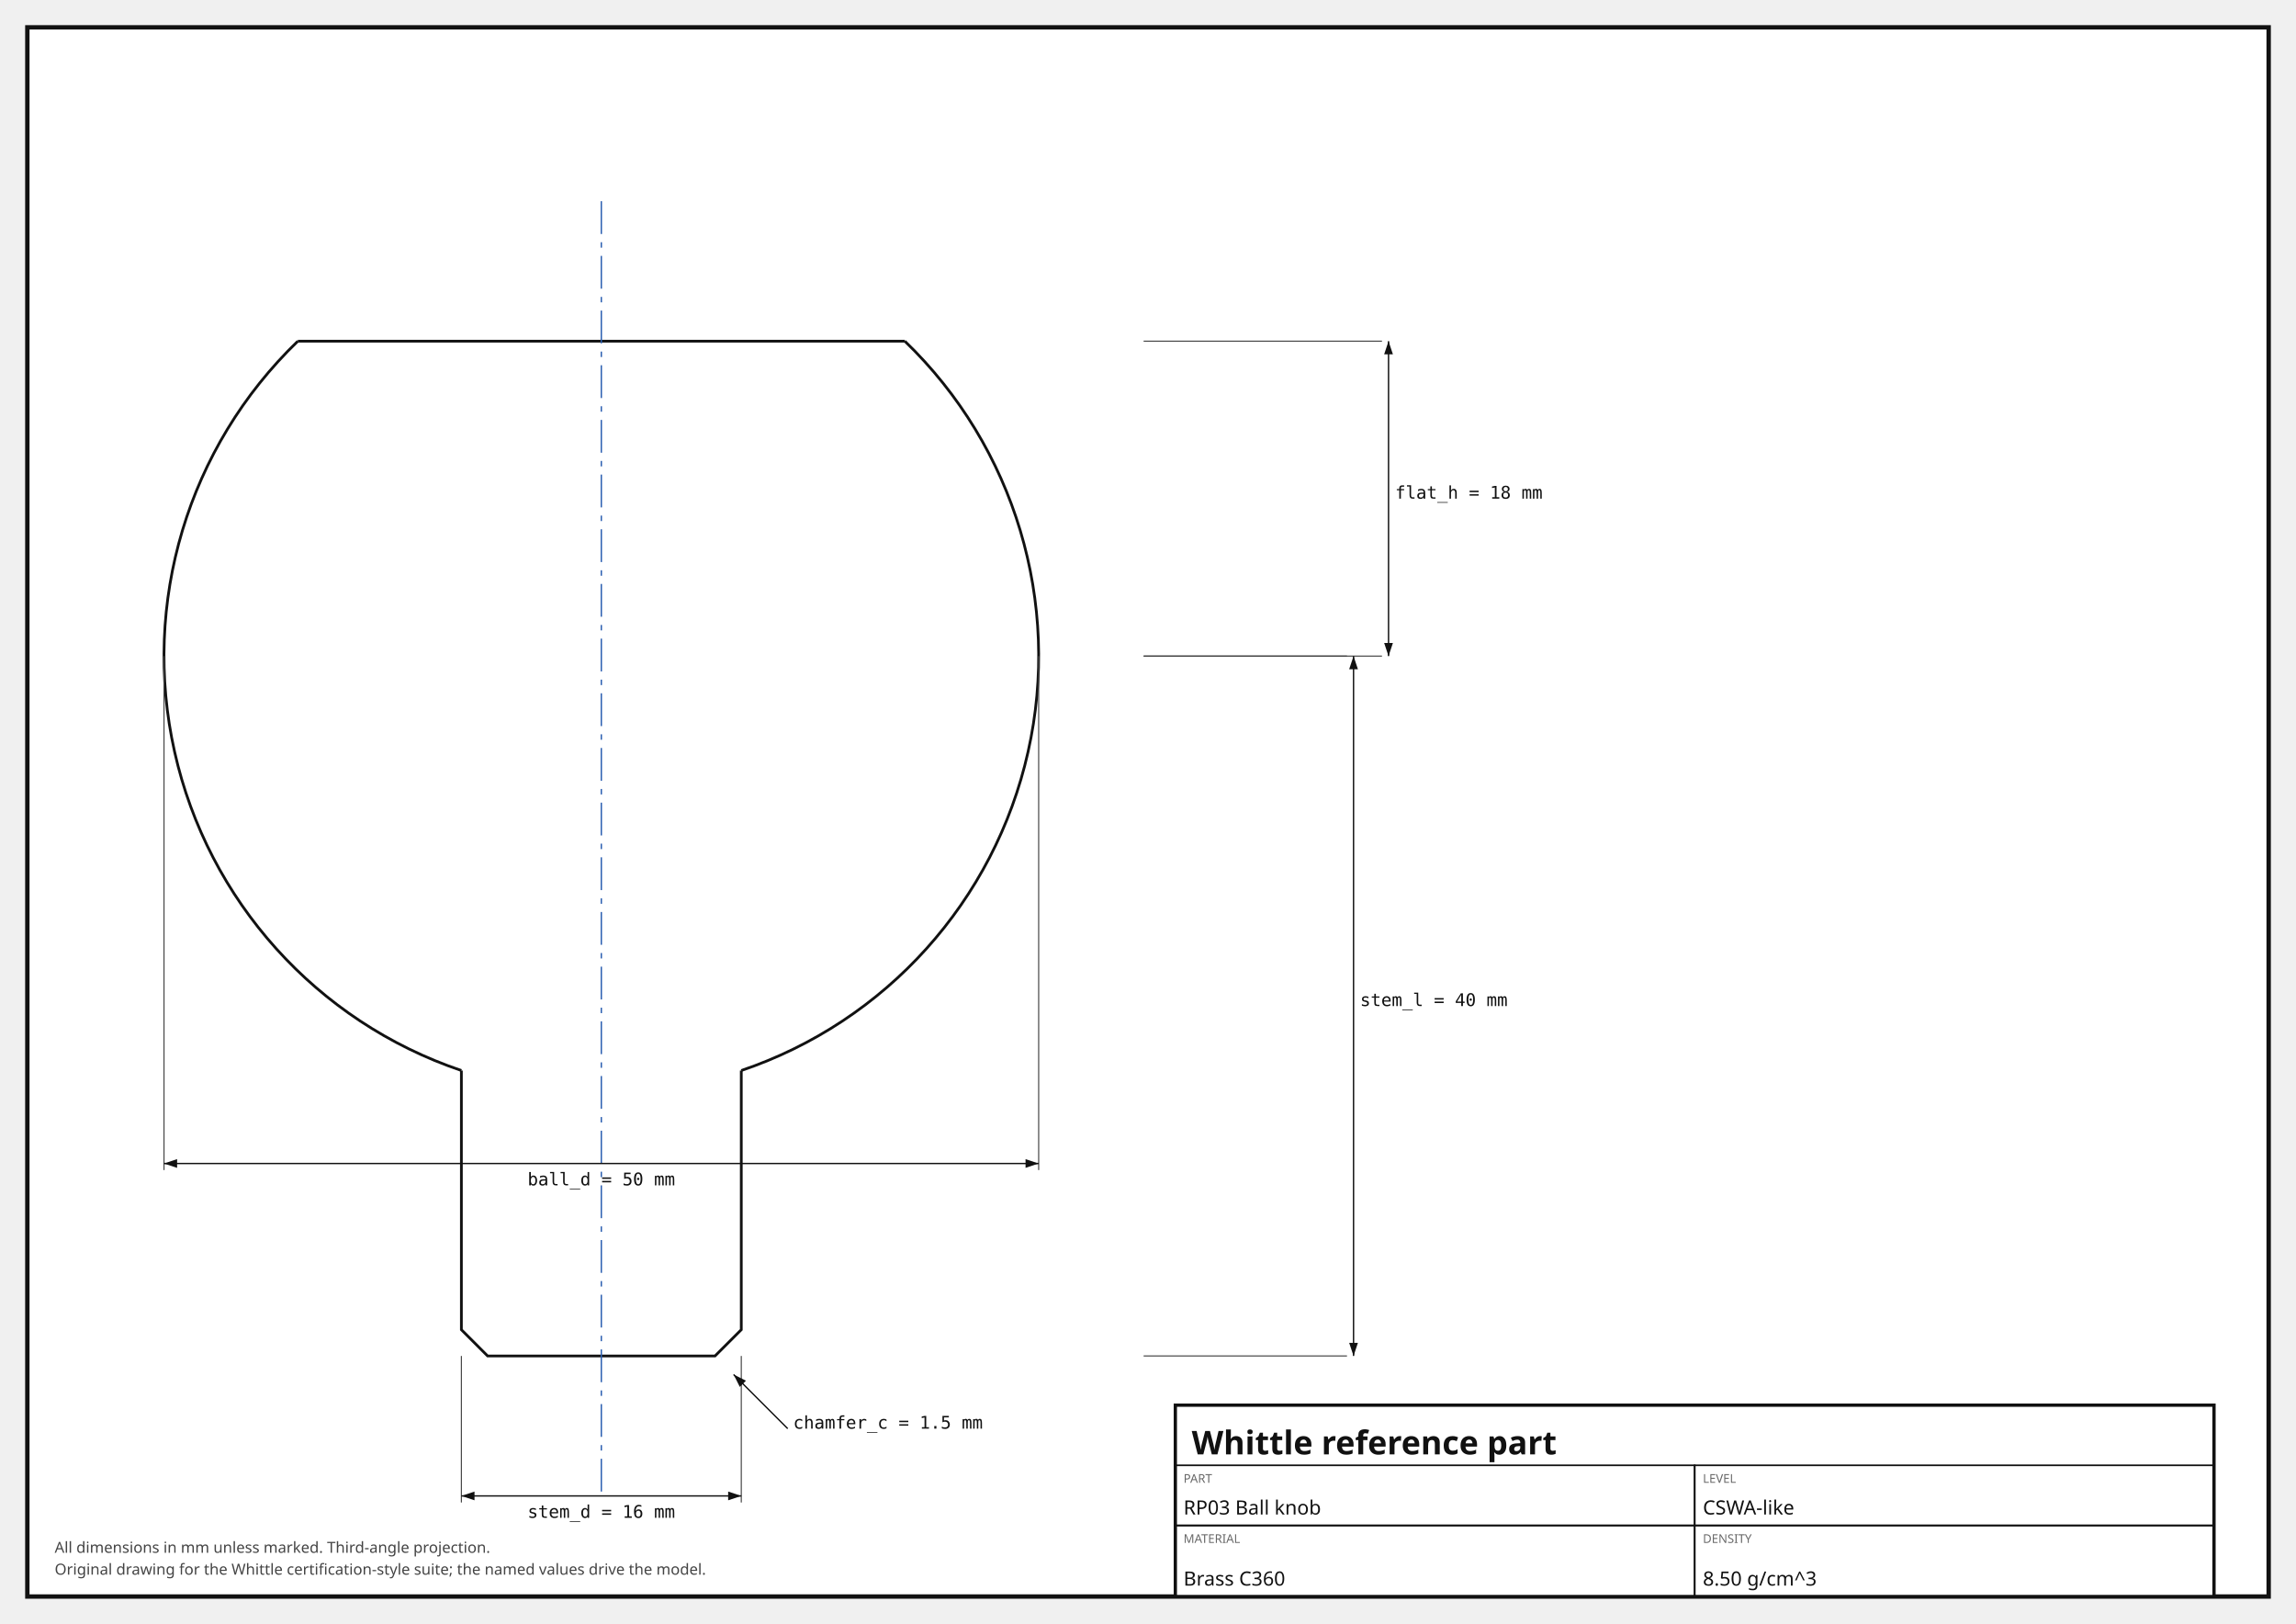
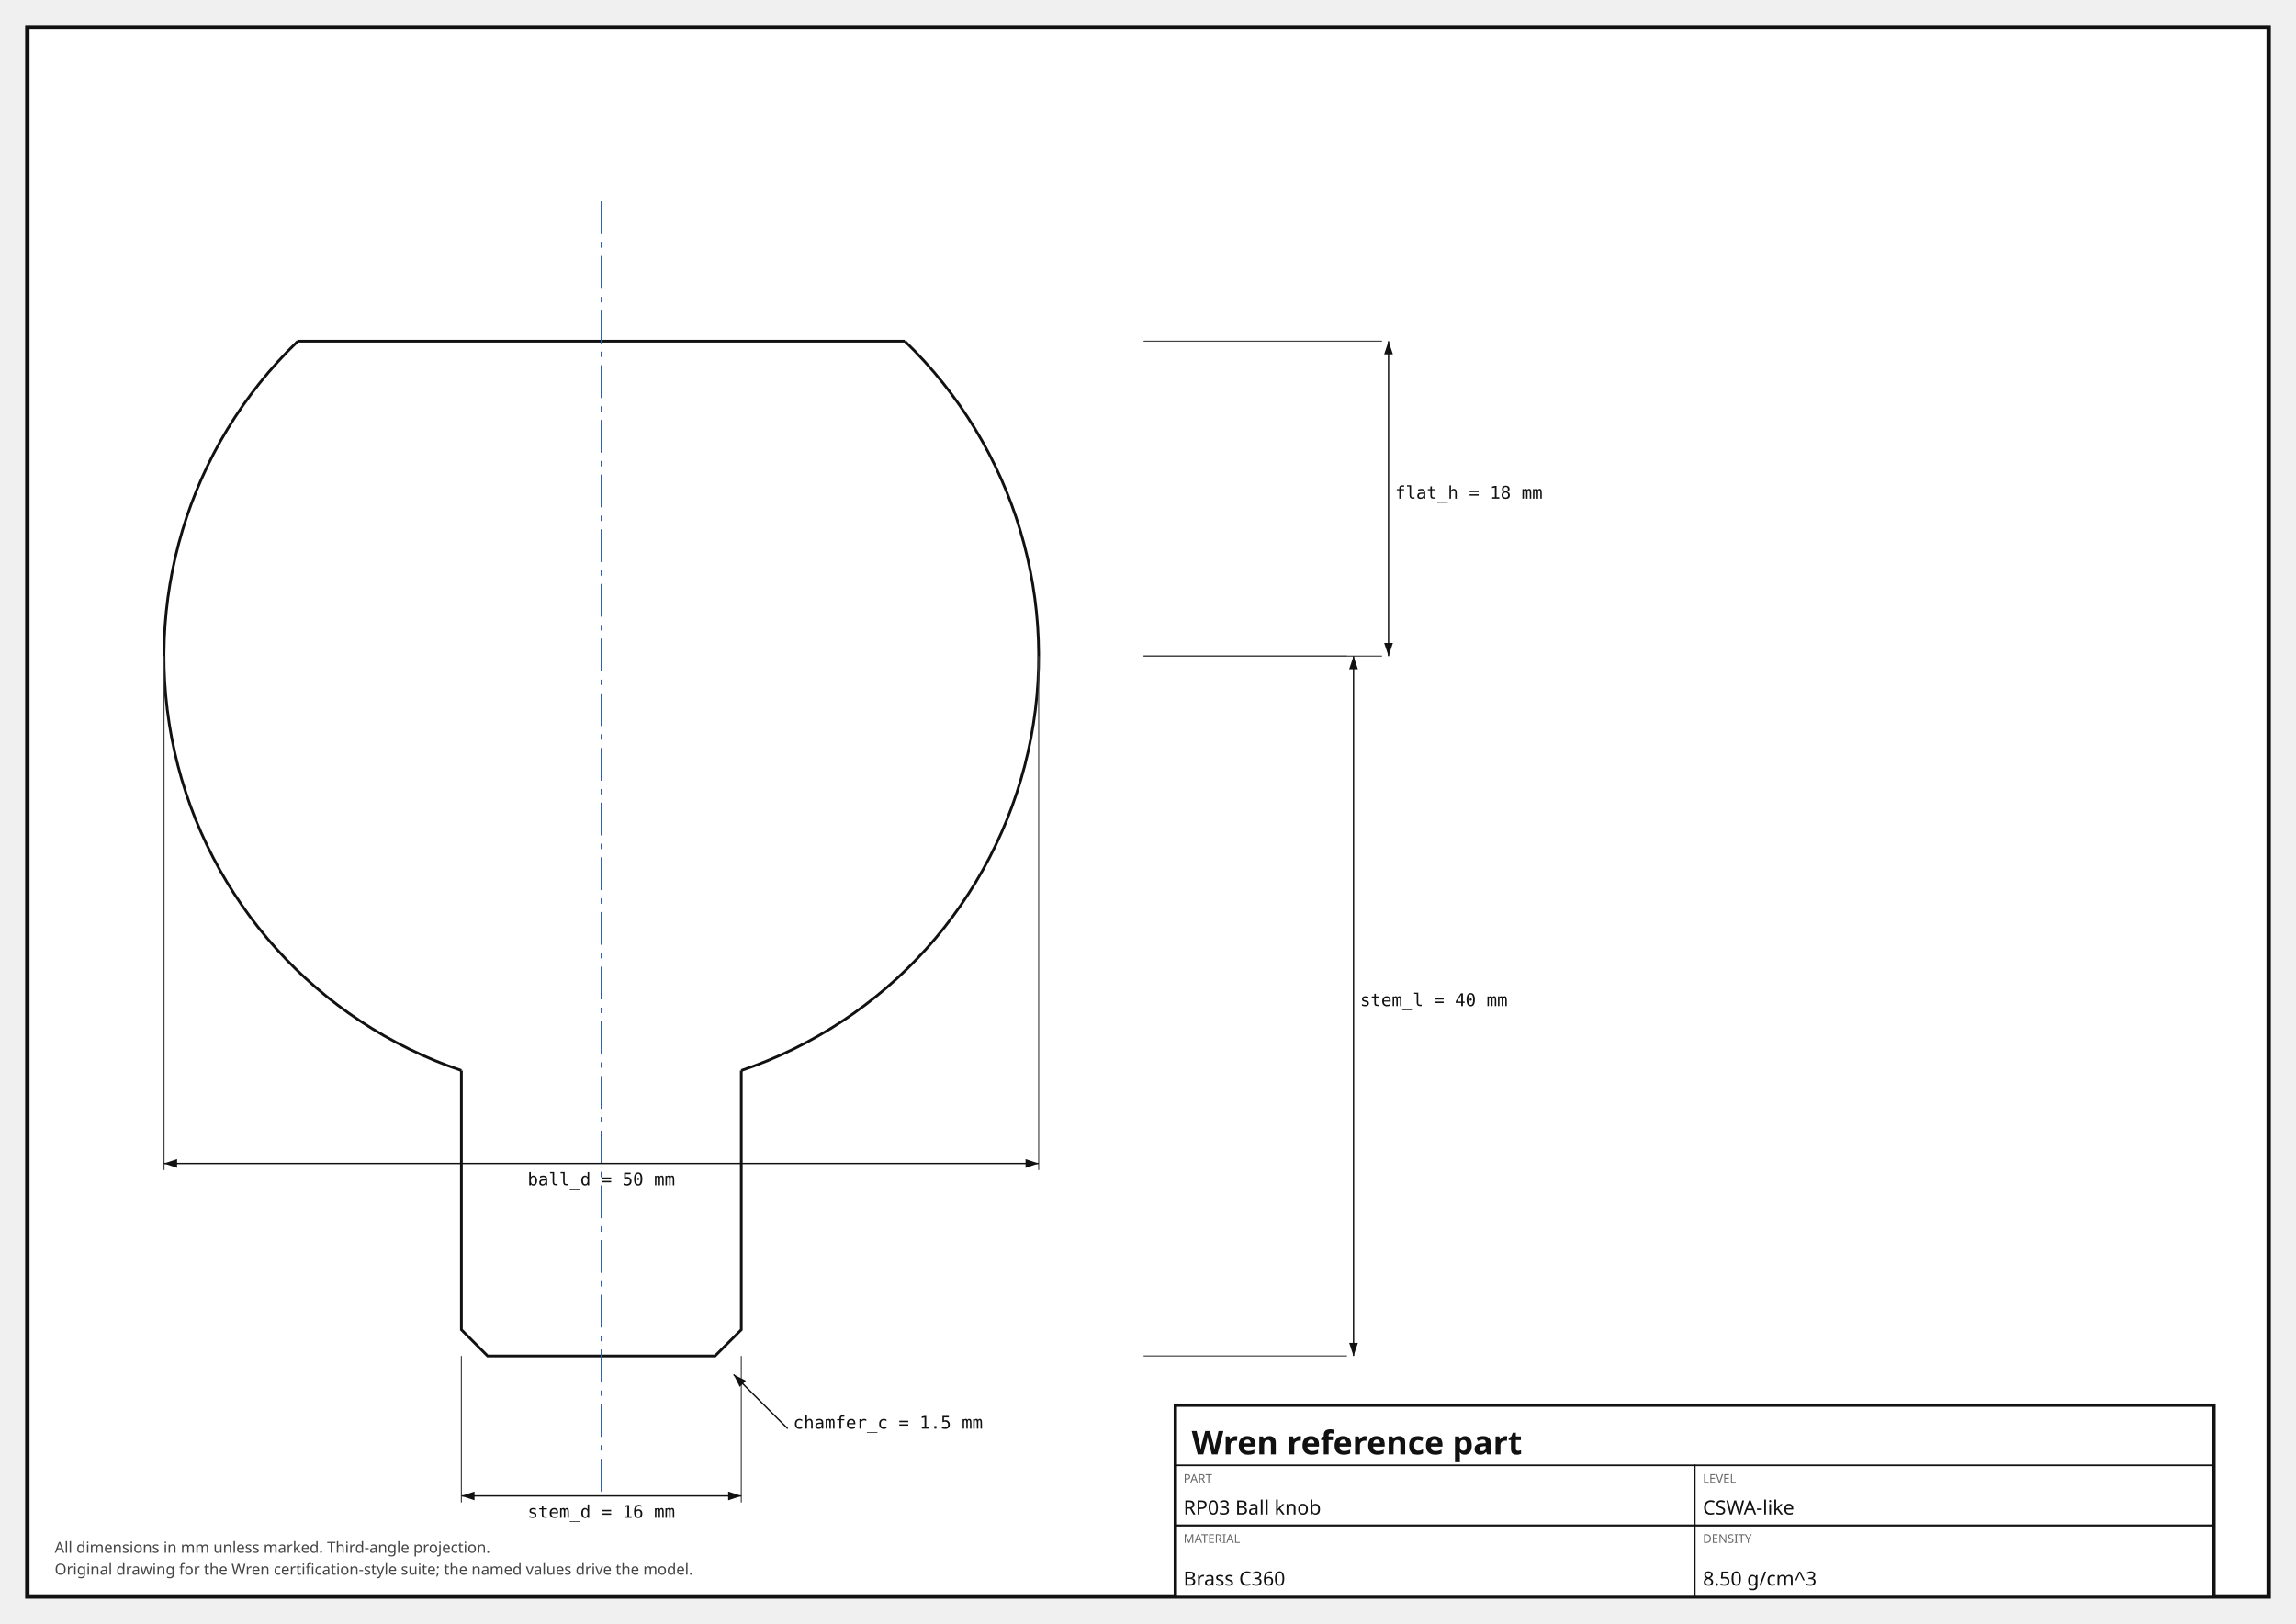
<svg xmlns="http://www.w3.org/2000/svg" viewBox="0 0 420 297" width="420mm" height="297mm" data-part="RP03">
  <rect x="5" y="5" width="410" height="287" fill="#fff" stroke="#111" stroke-width="0.8" />
  <g data-view="Front">
    <text x="30" y="-1.6" font-size="3.6" font-family="sans-serif" font-weight="bold" fill="#111">Front</text>
    <path d="M54.482 62.4 A80 80 0 0 0 84.4 195.793" stroke="#111" stroke-width="0.5" fill="none" />
    <path d="M135.6 195.793 A80 80 0 0 0 165.518 62.4" stroke="#111" stroke-width="0.5" fill="none" />
    <line x1="54.482" y1="62.4" x2="165.518" y2="62.4" stroke="#111" stroke-width="0.5" fill="none" />
    <path d="M84.4 195.793 L84.4 243.2 L89.2 248 L130.8 248 L135.6 243.2 L135.6 195.793" stroke="#111" stroke-width="0.5" fill="none" />
    <line x1="110" y1="36.8" x2="110" y2="273.6" stroke="#2a5db0" stroke-width="0.25" stroke-dasharray="6 1.5 1 1.5" fill="none" />
    <line x1="209.2" y1="120" x2="252.8" y2="120" stroke="#444" stroke-width="0.2" />
    <line x1="209.2" y1="62.4" x2="252.8" y2="62.4" stroke="#444" stroke-width="0.2" />
    <line x1="254" y1="120" x2="254" y2="62.4" stroke="#111" stroke-width="0.25" />
    <path d="M254 120 L253.2 117.6 L254.8 117.6 Z" fill="#111" />
    <path d="M254 62.4 L254.8 64.8 L253.2 64.8 Z" fill="#111" />
    <text data-dim="flat_h" data-value="18" x="255.2" y="91.2" text-anchor="start" font-size="3.2" font-family="monospace" fill="#111">flat_h = 18 mm</text>
    <line x1="30" y1="120" x2="30" y2="214" stroke="#444" stroke-width="0.2" />
    <line x1="190" y1="120" x2="190" y2="214" stroke="#444" stroke-width="0.2" />
    <line x1="30" y1="212.8" x2="190" y2="212.8" stroke="#111" stroke-width="0.25" />
    <path d="M30 212.8 L32.4 212 L32.4 213.6 Z" fill="#111" />
    <path d="M190 212.8 L187.6 213.6 L187.6 212 Z" fill="#111" />
    <text data-dim="ball_d" data-value="50" x="110" y="216.8" text-anchor="middle" font-size="3.2" font-family="monospace" fill="#111">ball_d = 50 mm</text>
    <line x1="84.4" y1="248" x2="84.4" y2="274.8" stroke="#444" stroke-width="0.2" />
    <line x1="135.6" y1="248" x2="135.6" y2="274.8" stroke="#444" stroke-width="0.2" />
    <line x1="84.4" y1="273.6" x2="135.6" y2="273.6" stroke="#111" stroke-width="0.25" />
    <path d="M84.4 273.6 L86.8 272.8 L86.8 274.4 Z" fill="#111" />
    <path d="M135.6 273.6 L133.2 274.4 L133.2 272.8 Z" fill="#111" />
    <text data-dim="stem_d" data-value="16" x="110" y="277.6" text-anchor="middle" font-size="3.2" font-family="monospace" fill="#111">stem_d = 16 mm</text>
    <line x1="209.2" y1="248" x2="246.4" y2="248" stroke="#444" stroke-width="0.2" />
    <line x1="209.2" y1="120" x2="246.4" y2="120" stroke="#444" stroke-width="0.2" />
    <line x1="247.6" y1="248" x2="247.6" y2="120" stroke="#111" stroke-width="0.25" />
    <path d="M247.6 248 L246.8 245.6 L248.4 245.6 Z" fill="#111" />
    <path d="M247.6 120 L248.4 122.4 L246.8 122.4 Z" fill="#111" />
    <text data-dim="stem_l" data-value="40" x="248.8" y="184" text-anchor="start" font-size="3.2" font-family="monospace" fill="#111">stem_l = 40 mm</text>
    <line x1="134.194" y1="251.394" x2="144.094" y2="261.294" stroke="#111" stroke-width="0.25" />
    <path d="M134.194 251.394 L136.457 252.525 L135.325 253.657 Z" fill="#111" />
    <text data-dim="chamfer_c" data-value="1.5" x="145.094" y="261.294" text-anchor="start" font-size="3.2" font-family="monospace" fill="#111">chamfer_c = 1.5 mm</text>
  </g>
  <rect x="215" y="257" width="190" height="35" fill="#fff" stroke="#111" stroke-width="0.6" />
-   <text x="218" y="266" font-size="6" font-family="sans-serif" font-weight="bold" fill="#111">Whittle reference part</text>
+   <text x="218" y="266" font-size="6" font-family="sans-serif" font-weight="bold" fill="#111">Wren reference part</text>
  <rect x="215" y="268" width="95" height="11" fill="none" stroke="#111" stroke-width="0.3" />
  <text x="216.5" y="271.2" font-size="2.2" font-family="sans-serif" fill="#666">PART</text>
  <text x="216.5" y="277" font-size="3.6" font-family="sans-serif" fill="#111">RP03  Ball knob</text>
  <rect x="310" y="268" width="95" height="11" fill="none" stroke="#111" stroke-width="0.3" />
  <text x="311.5" y="271.2" font-size="2.2" font-family="sans-serif" fill="#666">LEVEL</text>
  <text x="311.5" y="277" font-size="3.6" font-family="sans-serif" fill="#111">CSWA-like</text>
  <rect x="215" y="279" width="95" height="13" fill="none" stroke="#111" stroke-width="0.3" />
  <text x="216.5" y="282.2" font-size="2.2" font-family="sans-serif" fill="#666">MATERIAL</text>
  <text x="216.5" y="290" font-size="3.6" font-family="sans-serif" fill="#111">Brass C360</text>
  <rect x="310" y="279" width="95" height="13" fill="none" stroke="#111" stroke-width="0.3" />
  <text x="311.5" y="282.2" font-size="2.2" font-family="sans-serif" fill="#666">DENSITY</text>
  <text x="311.5" y="290" font-size="3.6" font-family="sans-serif" fill="#111">8.50 g/cm^3</text>
  <text x="10" y="284" font-size="2.8" font-family="sans-serif" fill="#444">All dimensions in mm unless marked. Third-angle projection.</text>
-   <text x="10" y="288" font-size="2.8" font-family="sans-serif" fill="#444">Original drawing for the Whittle certification-style suite; the named values drive the model.</text>
+   <text x="10" y="288" font-size="2.8" font-family="sans-serif" fill="#444">Original drawing for the Wren certification-style suite; the named values drive the model.</text>
</svg>
